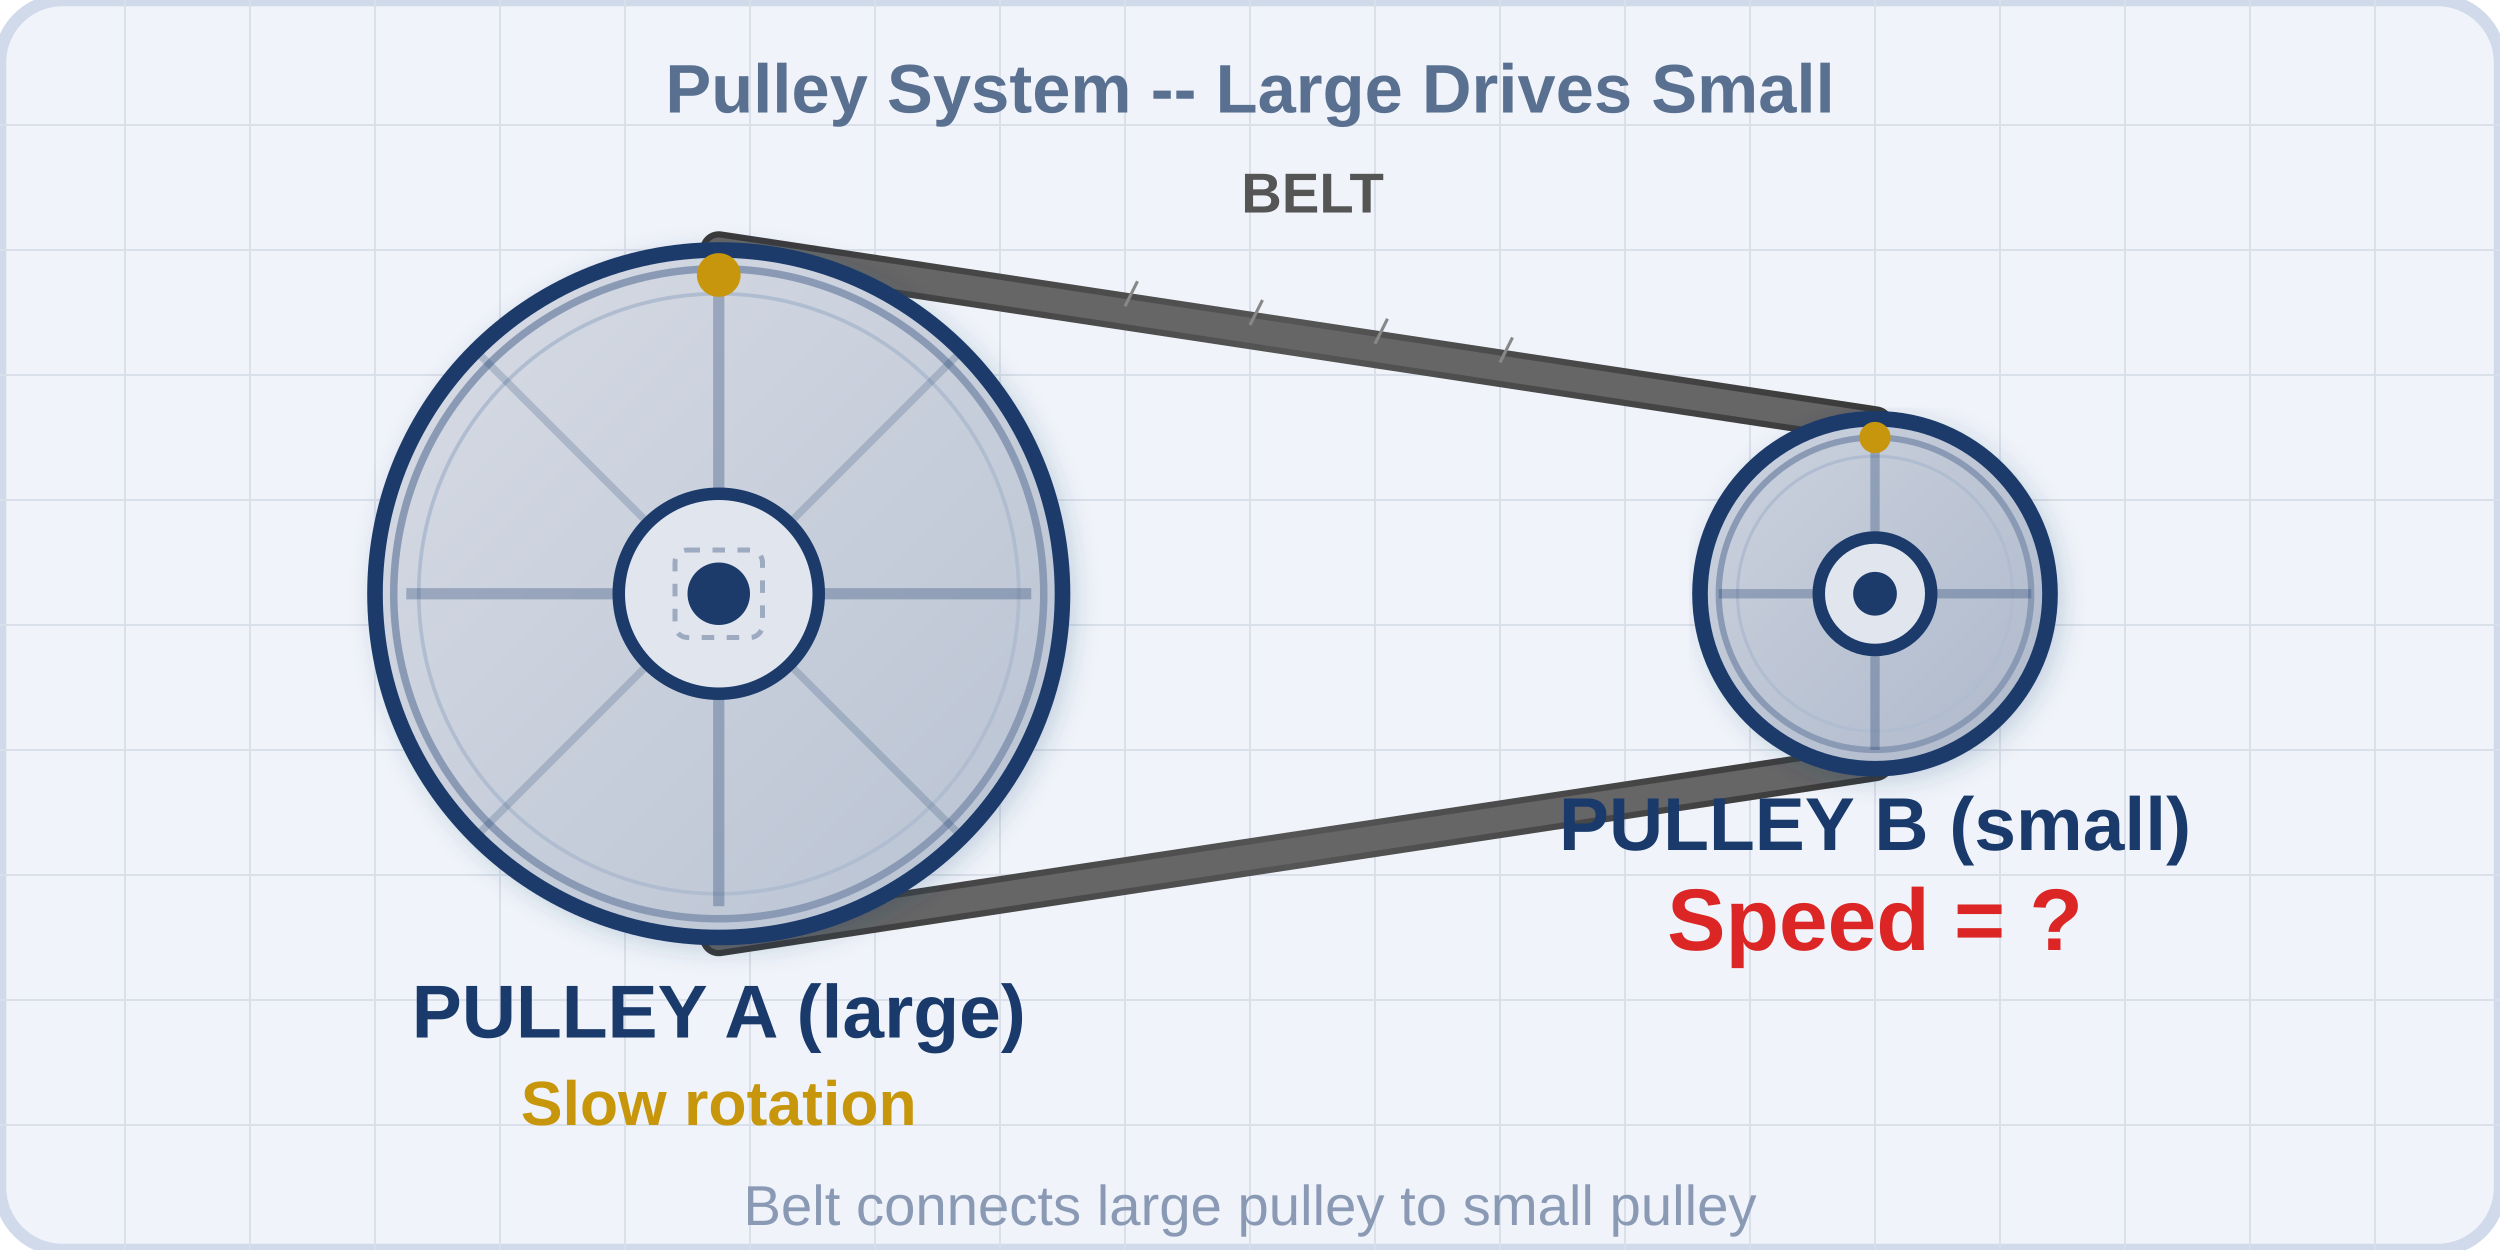
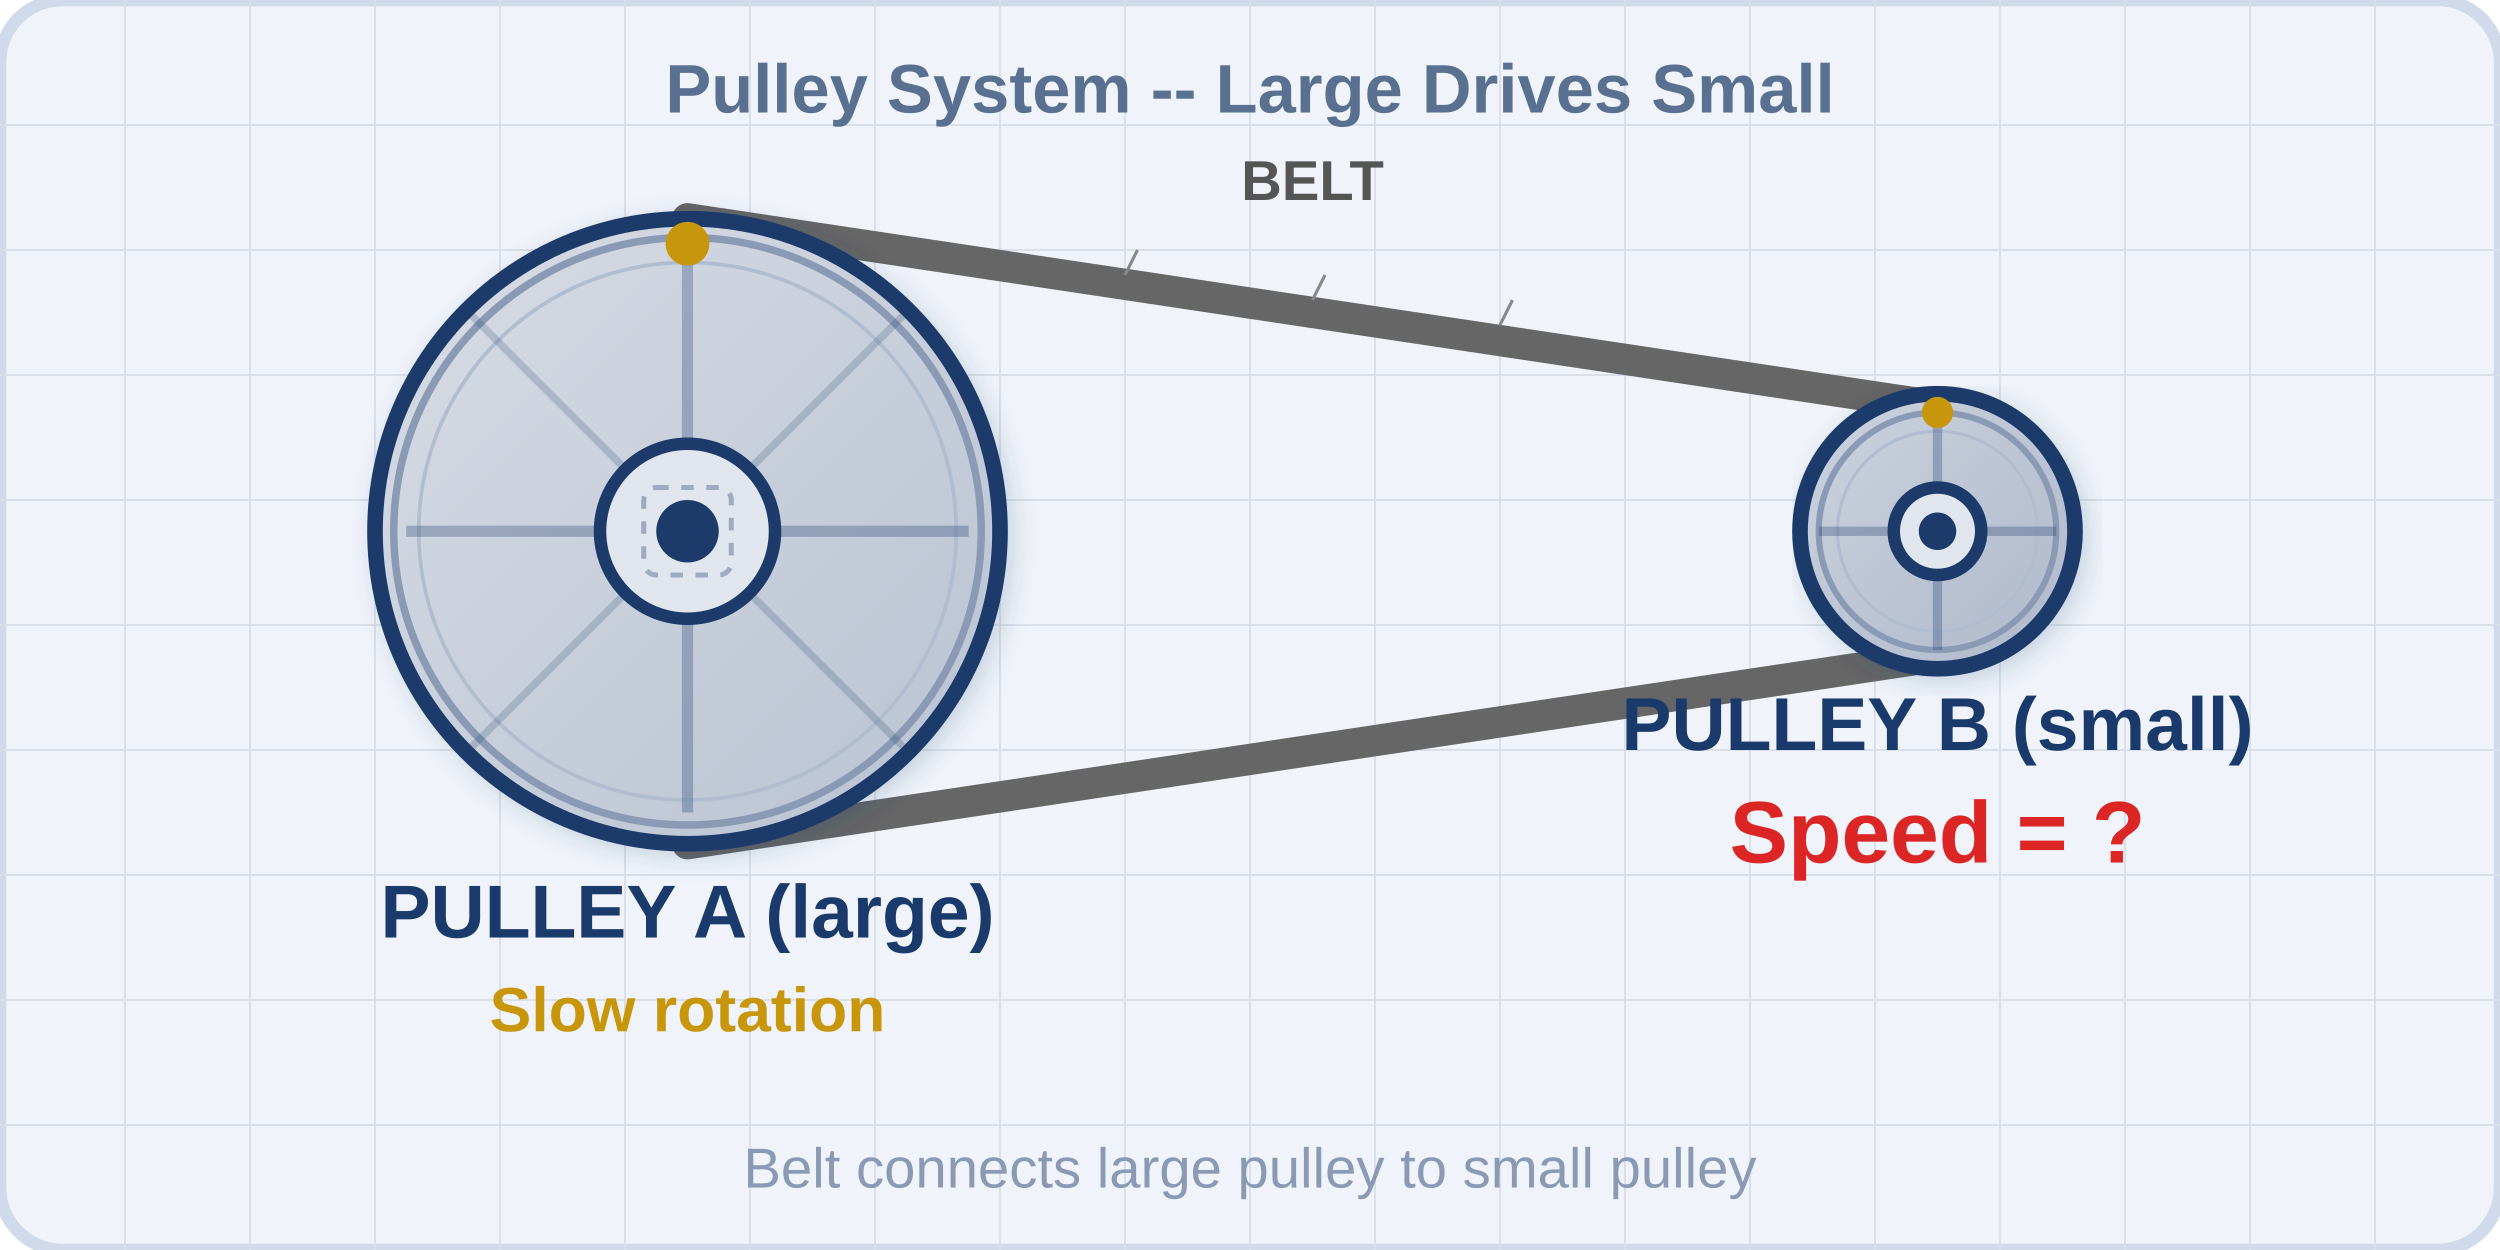
<svg xmlns="http://www.w3.org/2000/svg" width="400" height="200" viewBox="0 0 400 200">
  <defs>
    <linearGradient id="pAFill" x1="0" y1="0" x2="1" y2="1">
      <stop offset="0%" stop-color="#d8dce5" />
      <stop offset="100%" stop-color="#b8c2d2" />
    </linearGradient>
    <linearGradient id="pBFill" x1="0" y1="0" x2="1" y2="1">
      <stop offset="0%" stop-color="#cdd3df" />
      <stop offset="100%" stop-color="#adb8ca" />
    </linearGradient>
    <linearGradient id="beltFill" x1="0" y1="0" x2="1" y2="0">
      <stop offset="0%" stop-color="#3a3a3a" />
      <stop offset="50%" stop-color="#555" />
      <stop offset="100%" stop-color="#3a3a3a" />
    </linearGradient>
    <filter id="pShadow" x="-5%" y="-5%" width="115%" height="115%">
      <feDropShadow dx="1" dy="1" stdDeviation="2" flood-color="#1a3a6b" flood-opacity="0.18" />
    </filter>
  </defs>
  <style>
    @keyframes spinSlow { to { transform: rotate(360deg); } }
-     .pulley-a-spin { animation: spinSlow 6s linear infinite; transform-origin: 115px 95px; }
+     .pulley-a-spin { animation: spinSlow 6s linear infinite; transform-origin: 110px 85px; }
    text { font-family: Arial, sans-serif; }
  </style>
  <rect width="400" height="200" rx="10" fill="#f0f4fa" stroke="#d0daea" stroke-width="2" />
  <g stroke="#d8dfe8" stroke-width="0.3">
    <line x1="0" y1="20" x2="400" y2="20" />
    <line x1="0" y1="40" x2="400" y2="40" />
    <line x1="0" y1="60" x2="400" y2="60" />
    <line x1="0" y1="80" x2="400" y2="80" />
    <line x1="0" y1="100" x2="400" y2="100" />
    <line x1="0" y1="120" x2="400" y2="120" />
    <line x1="0" y1="140" x2="400" y2="140" />
    <line x1="0" y1="160" x2="400" y2="160" />
    <line x1="0" y1="180" x2="400" y2="180" />
    <line x1="20" y1="0" x2="20" y2="200" />
    <line x1="40" y1="0" x2="40" y2="200" />
    <line x1="60" y1="0" x2="60" y2="200" />
    <line x1="80" y1="0" x2="80" y2="200" />
    <line x1="100" y1="0" x2="100" y2="200" />
    <line x1="120" y1="0" x2="120" y2="200" />
    <line x1="140" y1="0" x2="140" y2="200" />
    <line x1="160" y1="0" x2="160" y2="200" />
    <line x1="180" y1="0" x2="180" y2="200" />
    <line x1="200" y1="0" x2="200" y2="200" />
    <line x1="220" y1="0" x2="220" y2="200" />
    <line x1="240" y1="0" x2="240" y2="200" />
    <line x1="260" y1="0" x2="260" y2="200" />
    <line x1="280" y1="0" x2="280" y2="200" />
    <line x1="300" y1="0" x2="300" y2="200" />
    <line x1="320" y1="0" x2="320" y2="200" />
    <line x1="340" y1="0" x2="340" y2="200" />
    <line x1="360" y1="0" x2="360" y2="200" />
    <line x1="380" y1="0" x2="380" y2="200" />
  </g>
  <text x="200" y="18" text-anchor="middle" font-size="11" fill="#5a7090" font-weight="600">Pulley System -- Large Drives Small</text>
-   <line x1="115" y1="40" x2="300" y2="68" stroke="url(#beltFill)" stroke-width="6" stroke-linecap="round" />
-   <line x1="115" y1="40" x2="300" y2="68" stroke="#666" stroke-width="4" stroke-linecap="round" />
-   <line x1="115" y1="150" x2="300" y2="122" stroke="url(#beltFill)" stroke-width="6" stroke-linecap="round" />
-   <line x1="115" y1="150" x2="300" y2="122" stroke="#666" stroke-width="4" stroke-linecap="round" />
-   <line x1="180" y1="49" x2="182" y2="45" stroke="#888" stroke-width="0.5" />
-   <line x1="200" y1="52" x2="202" y2="48" stroke="#888" stroke-width="0.5" />
-   <line x1="220" y1="55" x2="222" y2="51" stroke="#888" stroke-width="0.5" />
-   <line x1="240" y1="58" x2="242" y2="54" stroke="#888" stroke-width="0.5" />
-   <text x="210" y="34" text-anchor="middle" font-size="9" font-weight="600" fill="#555">BELT</text>
+   <line x1="110" y1="35" x2="310" y2="65" stroke="#666" stroke-width="5" stroke-linecap="round" />
+   <line x1="110" y1="135" x2="310" y2="105" stroke="#666" stroke-width="5" stroke-linecap="round" />
+   <line x1="180" y1="44" x2="182" y2="40" stroke="#888" stroke-width="0.5" />
+   <line x1="210" y1="48" x2="212" y2="44" stroke="#888" stroke-width="0.5" />
+   <line x1="240" y1="52" x2="242" y2="48" stroke="#888" stroke-width="0.5" />
+   <text x="210" y="32" text-anchor="middle" font-size="9" font-weight="600" fill="#555">BELT</text>
  <g class="pulley-a-spin" filter="url(#pShadow)">
-     <circle cx="115" cy="95" r="55" fill="url(#pAFill)" stroke="#1a3a6b" stroke-width="2.5" />
-     <circle cx="115" cy="95" r="52" fill="none" stroke="#8a9ab5" stroke-width="1.2" />
-     <circle cx="115" cy="95" r="48" fill="none" stroke="#b0bdd0" stroke-width="0.6" />
-     <line x1="115" y1="45" x2="115" y2="145" stroke="#1a3a6b" stroke-width="1.8" opacity="0.3" />
-     <line x1="65" y1="95" x2="165" y2="95" stroke="#1a3a6b" stroke-width="1.8" opacity="0.3" />
-     <line x1="76" y1="56" x2="154" y2="134" stroke="#1a3a6b" stroke-width="1.2" opacity="0.2" />
-     <line x1="76" y1="134" x2="154" y2="56" stroke="#1a3a6b" stroke-width="1.2" opacity="0.2" />
-     <circle cx="115" cy="95" r="16" fill="#e0e5ee" stroke="#1a3a6b" stroke-width="2" />
-     <circle cx="115" cy="95" r="5" fill="#1a3a6b" />
-     <circle cx="115" cy="44" r="3.5" fill="#c8960a" />
+     <circle cx="110" cy="85" r="50" fill="url(#pAFill)" stroke="#1a3a6b" stroke-width="2.5" />
+     <circle cx="110" cy="85" r="47" fill="none" stroke="#8a9ab5" stroke-width="1.2" />
+     <circle cx="110" cy="85" r="43" fill="none" stroke="#b0bdd0" stroke-width="0.6" />
+     <line x1="110" y1="40" x2="110" y2="130" stroke="#1a3a6b" stroke-width="1.8" opacity="0.3" />
+     <line x1="65" y1="85" x2="155" y2="85" stroke="#1a3a6b" stroke-width="1.8" opacity="0.3" />
+     <line x1="74" y1="49" x2="146" y2="121" stroke="#1a3a6b" stroke-width="1.2" opacity="0.2" />
+     <line x1="74" y1="121" x2="146" y2="49" stroke="#1a3a6b" stroke-width="1.2" opacity="0.2" />
+     <circle cx="110" cy="85" r="14" fill="#e0e5ee" stroke="#1a3a6b" stroke-width="2" />
+     <circle cx="110" cy="85" r="5" fill="#1a3a6b" />
+     <circle cx="110" cy="39" r="3.5" fill="#c8960a" />
  </g>
-   <rect x="108" y="88" width="14" height="14" rx="2" fill="none" stroke="#5a7090" stroke-width="0.8" stroke-dasharray="2,2" opacity="0.5" />
+   <rect x="103" y="78" width="14" height="14" rx="2" fill="none" stroke="#5a7090" stroke-width="0.8" stroke-dasharray="2,2" opacity="0.5" />
  <g filter="url(#pShadow)">
-     <circle cx="300" cy="95" r="28" fill="url(#pBFill)" stroke="#1a3a6b" stroke-width="2.5" />
-     <circle cx="300" cy="95" r="25" fill="none" stroke="#8a9ab5" stroke-width="1" />
-     <circle cx="300" cy="95" r="22" fill="none" stroke="#b0bdd0" stroke-width="0.5" />
-     <line x1="300" y1="70" x2="300" y2="120" stroke="#1a3a6b" stroke-width="1.5" opacity="0.3" />
-     <line x1="275" y1="95" x2="325" y2="95" stroke="#1a3a6b" stroke-width="1.5" opacity="0.3" />
-     <circle cx="300" cy="95" r="9" fill="#e0e5ee" stroke="#1a3a6b" stroke-width="2" />
-     <circle cx="300" cy="95" r="3.5" fill="#1a3a6b" />
-     <circle cx="300" cy="70" r="2.5" fill="#c8960a" />
+     <circle cx="310" cy="85" r="22" fill="url(#pBFill)" stroke="#1a3a6b" stroke-width="2.5" />
+     <circle cx="310" cy="85" r="19" fill="none" stroke="#8a9ab5" stroke-width="1" />
+     <circle cx="310" cy="85" r="16" fill="none" stroke="#b0bdd0" stroke-width="0.5" />
+     <line x1="310" y1="66" x2="310" y2="104" stroke="#1a3a6b" stroke-width="1.5" opacity="0.3" />
+     <line x1="291" y1="85" x2="329" y2="85" stroke="#1a3a6b" stroke-width="1.5" opacity="0.3" />
+     <circle cx="310" cy="85" r="7" fill="#e0e5ee" stroke="#1a3a6b" stroke-width="2" />
+     <circle cx="310" cy="85" r="3" fill="#1a3a6b" />
+     <circle cx="310" cy="66" r="2.5" fill="#c8960a" />
  </g>
-   <text x="115" y="166" text-anchor="middle" font-size="12" font-weight="700" fill="#1a3a6b">PULLEY A (large)</text>
-   <text x="115" y="180" text-anchor="middle" font-size="10" fill="#c8960a" font-weight="600">Slow rotation</text>
-   <text x="300" y="136" text-anchor="middle" font-size="12" font-weight="700" fill="#1a3a6b">PULLEY B (small)</text>
-   <text x="300" y="152" text-anchor="middle" font-size="14" font-weight="700" fill="#dc2626">Speed = ?</text>
-   <text x="200" y="196" text-anchor="middle" font-size="9" fill="#8a9ab5">Belt connects large pulley to small pulley</text>
+   <text x="110" y="150" text-anchor="middle" font-size="12" font-weight="700" fill="#1a3a6b">PULLEY A (large)</text>
+   <text x="110" y="165" text-anchor="middle" font-size="10" fill="#c8960a" font-weight="600">Slow rotation</text>
+   <text x="310" y="120" text-anchor="middle" font-size="12" font-weight="700" fill="#1a3a6b">PULLEY B (small)</text>
+   <text x="310" y="138" text-anchor="middle" font-size="14" font-weight="700" fill="#dc2626">Speed = ?</text>
+   <text x="200" y="190" text-anchor="middle" font-size="9" fill="#8a9ab5">Belt connects large pulley to small pulley</text>
</svg>
